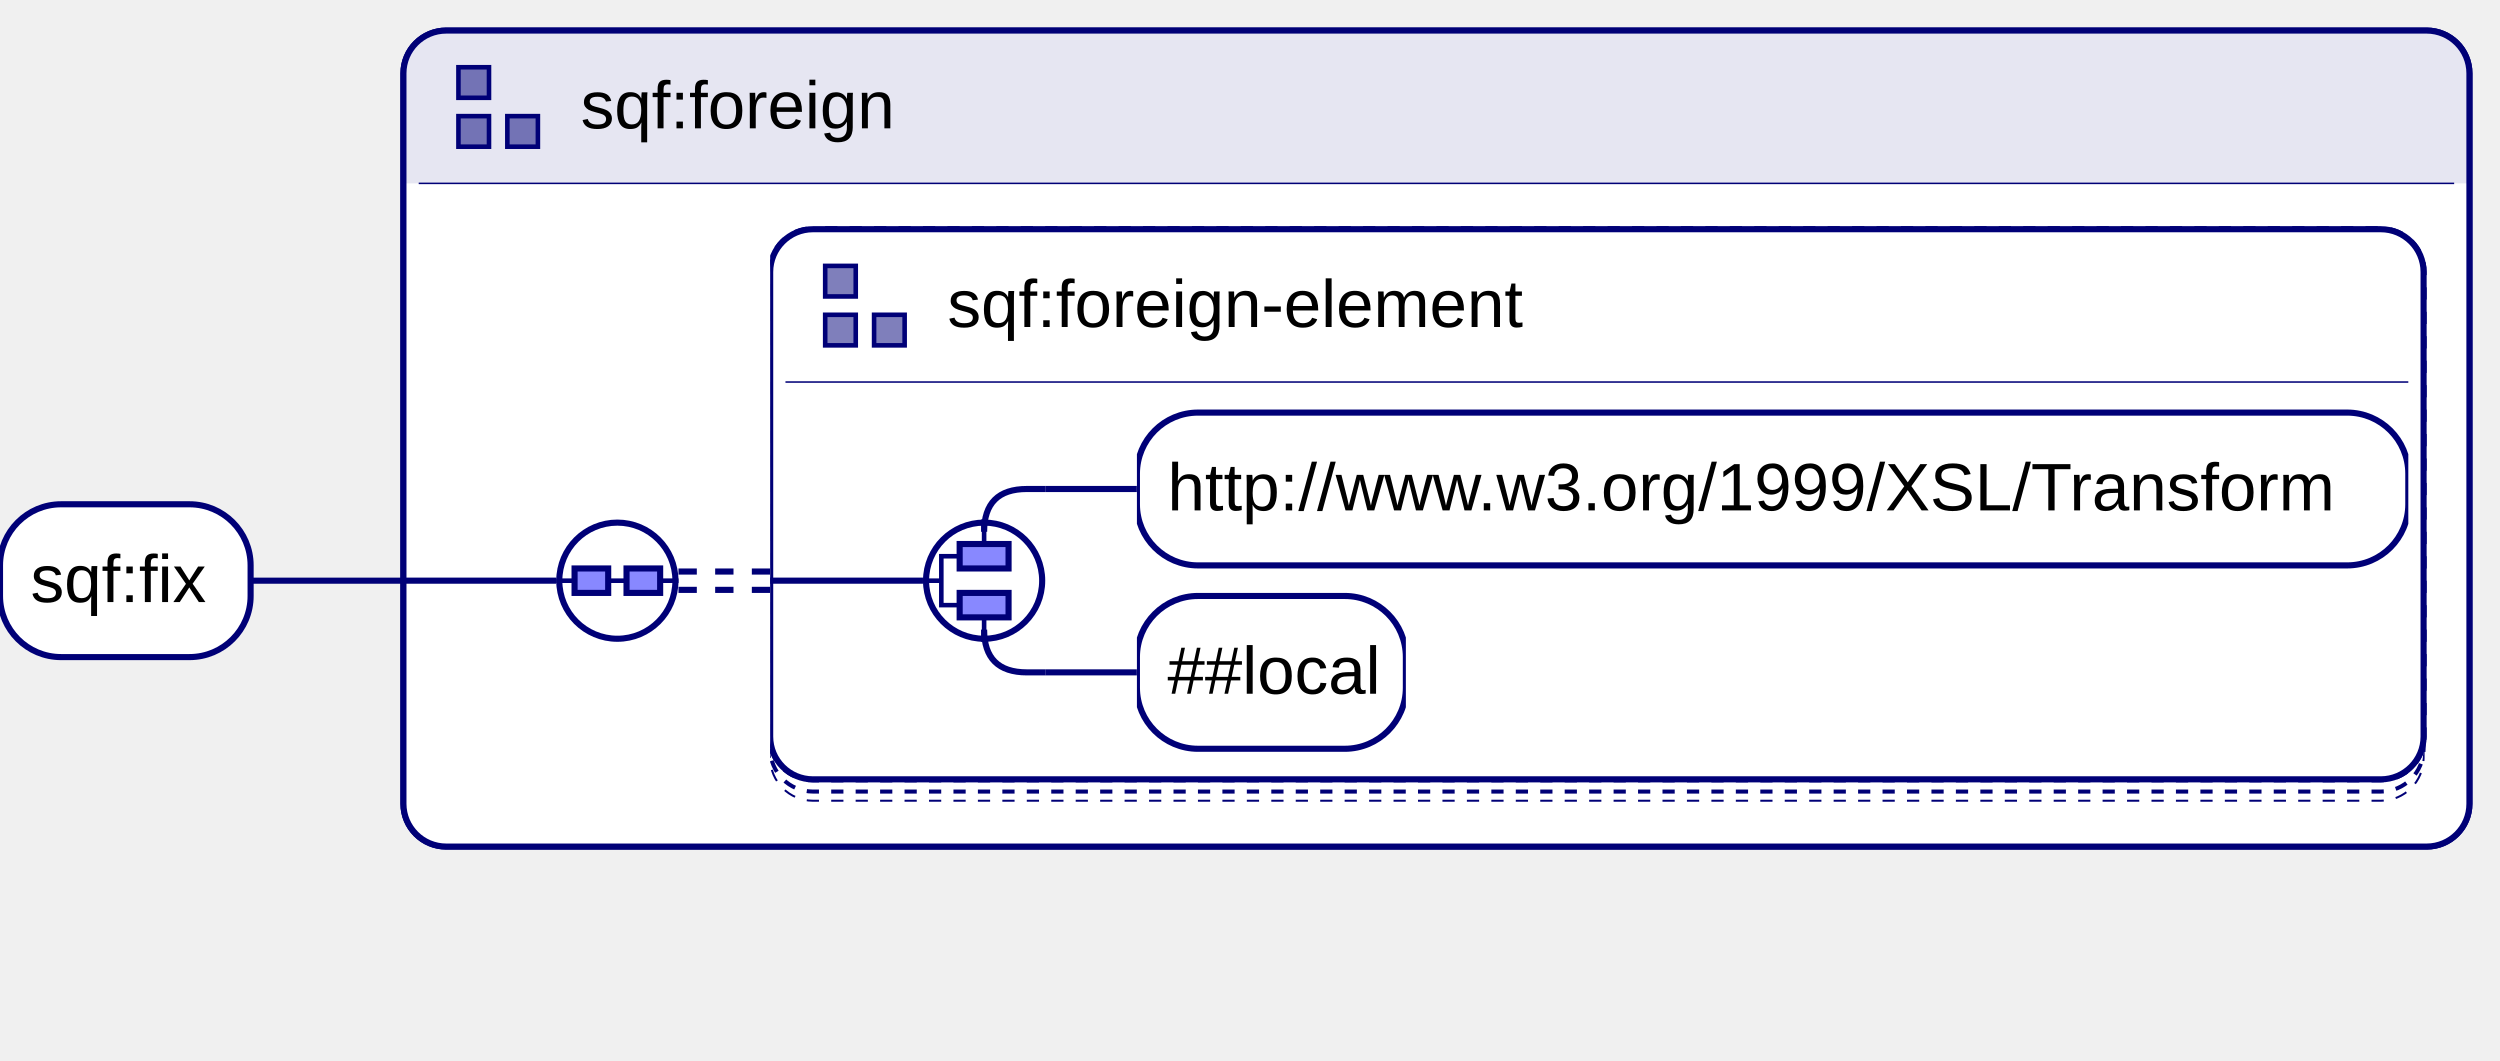
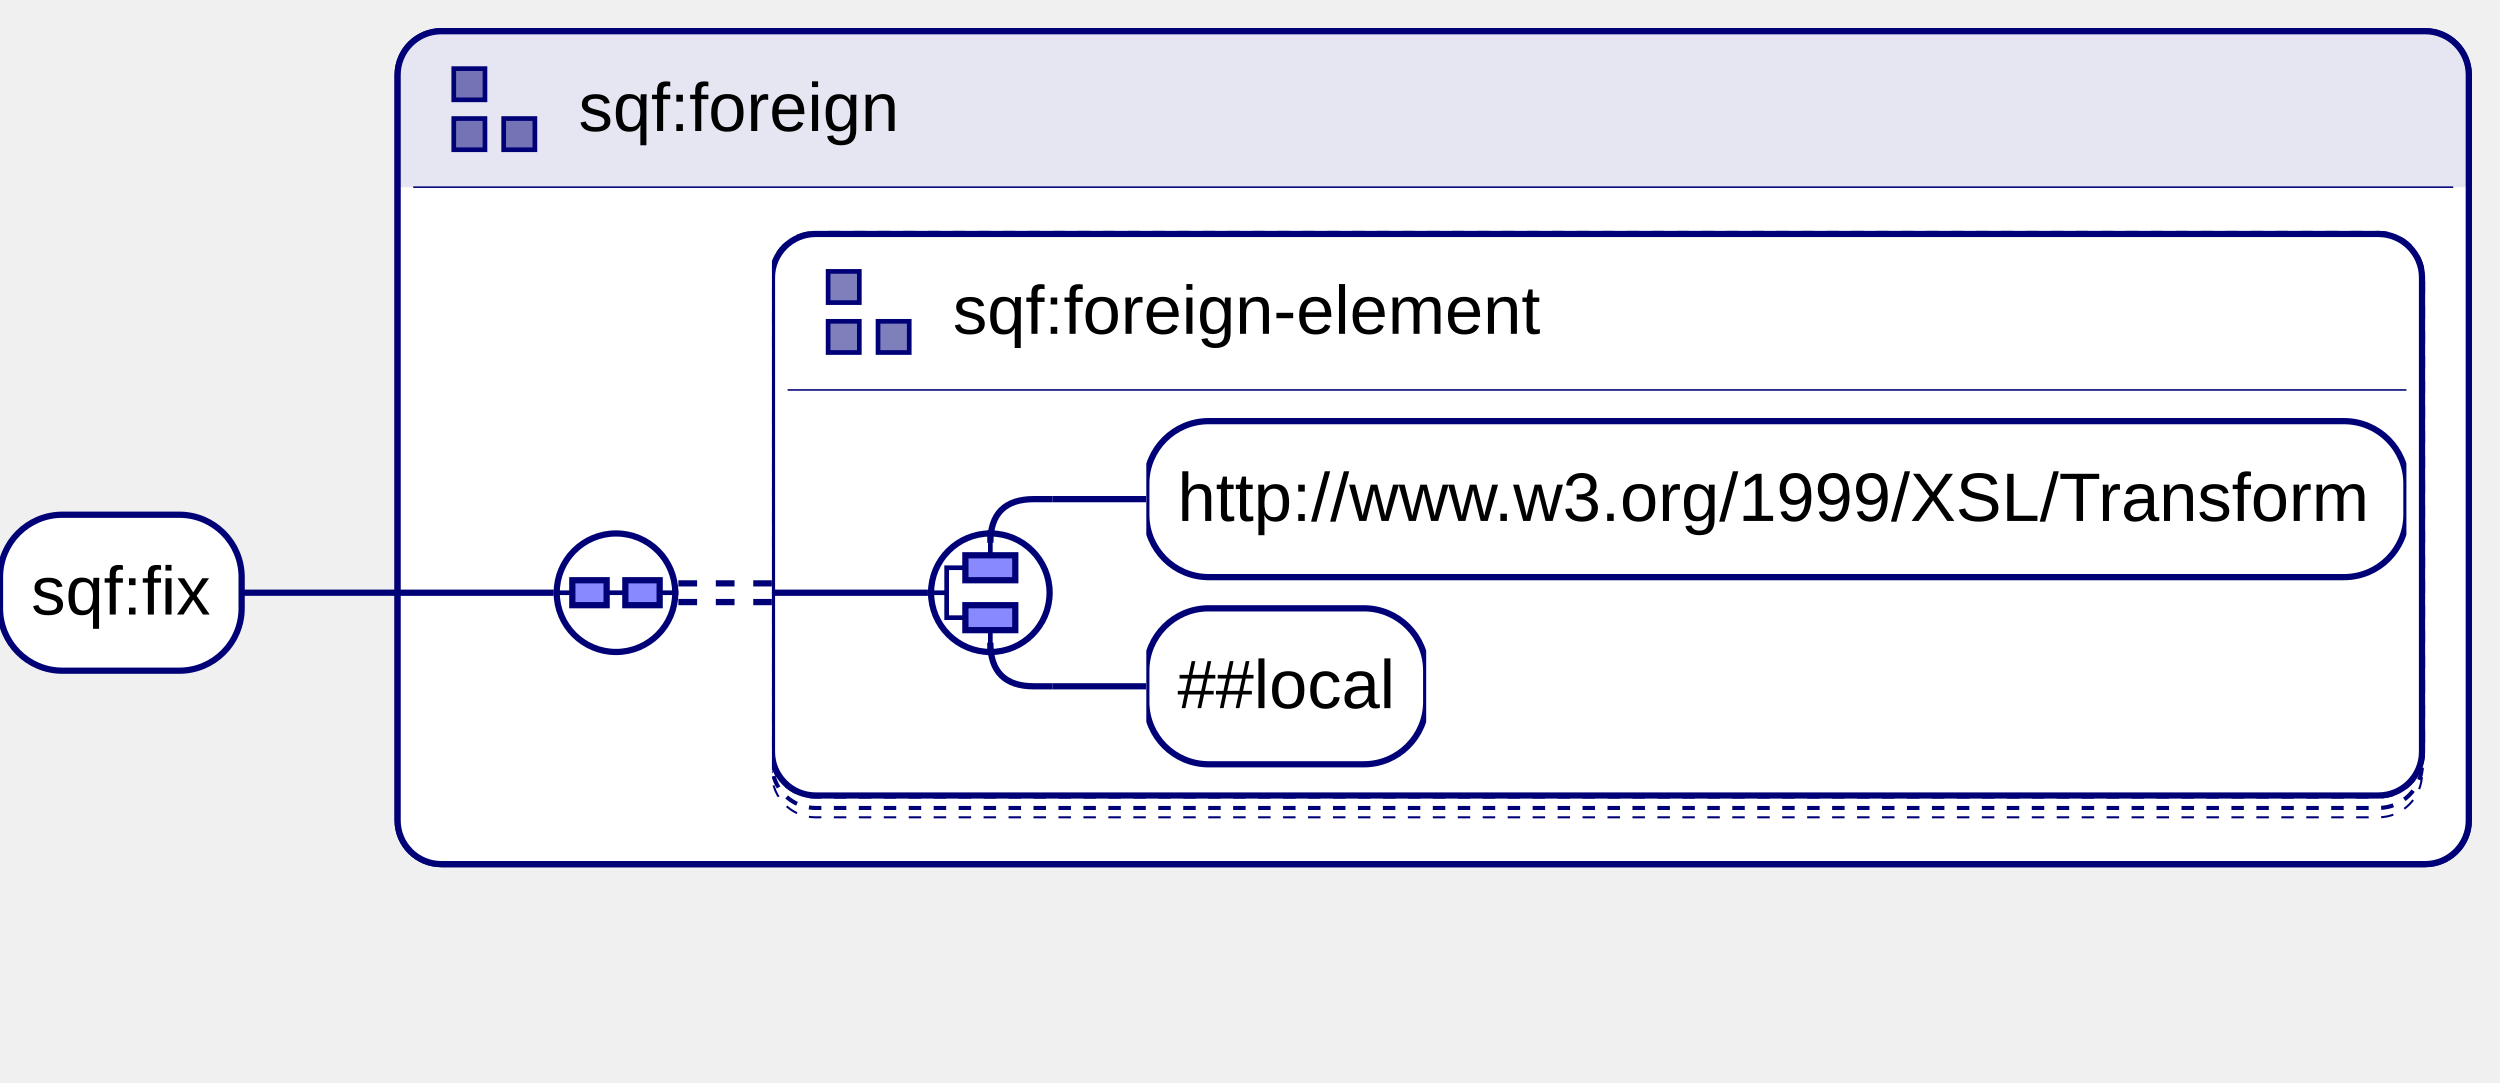
- <svg xmlns="http://www.w3.org/2000/svg" xmlns:ns1="http://www.schematron-quickfix.com/validator/process" xmlns:xlink="http://www.w3.org/1999/xlink" width="409" height="173.5" class="element_group" ns1:width="409" ns1:height="173.5">
-   <g transform="translate(66, 5)" id="modeld10e1253_group_d10e1253" ns1:width="402.5" ns1:height="136">
-     <rect width="338" height="133.5" rx="7" ry="7" fill="white" stroke="#007" stroke-width="1" />
-     <rect width="338" height="133.5" rx="7" ry="7" fill="white" stroke="#007" stroke-width="1" />
-     <path fill="#007" opacity="0.1" d="M 0 25 L 0 7 Q 0 0 7 0 L 331 0 Q 338 0 338 7 L 338 25 Z" />
-     <svg width="88" height="25" ns1:width="88" ns1:height="25">
+ <svg xmlns="http://www.w3.org/2000/svg" xmlns:ns1="http://www.schematron-quickfix.com/validator/process" xmlns:xlink="http://www.w3.org/1999/xlink" width="400.698" height="173.5" class="element_group" ns1:width="400.6982421875" ns1:height="173.5">
+   <g transform="translate(63.72998, 5)" id="modeld12e1264_group_d12e1264" ns1:width="394.1982421875" ns1:height="136">
+     <rect width="331.968" height="133.5" rx="7" ry="7" fill="white" stroke="#007" stroke-width="1" />
+     <rect width="331.968" height="133.5" rx="7" ry="7" fill="white" stroke="#007" stroke-width="1" />
+     <path fill="#007" opacity="0.1" d="M 0 25 L 0 7 Q 0 0 7 0 L 324.968 0 Q 331.968 0 331.968 7 L 331.968 25 Z" />
+     <svg width="86.364" height="25" ns1:width="86.36376953125" ns1:height="25">
      <g transform="translate(3,3)" ns1:width="3" ns1:height="3">
        <rect width="5" height="5" x="6" y="3" fill="#007" opacity="0.5" />
        <rect width="5" height="5" x="6" y="11" fill="#007" opacity="0.5" />
        <rect width="5" height="5" x="14" y="11" fill="#007" opacity="0.5" />
        <rect width="5" height="5" x="6" y="3" fill="none" stroke="#007" stroke-width="0.75" opacity="1" />
        <rect width="5" height="5" x="6" y="11" fill="none" stroke="#007" stroke-width="0.75" opacity="1" />
        <rect width="5" height="5" x="14" y="11" fill="none" stroke="#007" stroke-width="0.75" opacity="1" />
        <text x="26" y="13" fill="black" font-family="arial, helvetica, sans-serif" font-size="11">sqf:foreign</text>
      </g>
    </svg>
-     <path d="M 2.5 25 L 335.5 25" fill="none" stroke="#007" stroke-width="0.25" />
-     <g transform="translate(336.5, 0)" ns1:width="336.5" ns1:height="0" />
-     <g transform="translate(0, 27.5)" ns1:width="335.5" ns1:height="131">
-       <svg width="335.5" height="103.5" class="objectPaths" ns1:width="335.5" ns1:height="103.5">
+     <path d="M 2.5 25 L 329.468 25" fill="none" stroke="#007" stroke-width="0.25" />
+     <g transform="translate(330.4683, 0)" ns1:width="330.46826171875" ns1:height="0" />
+     <g transform="translate(0, 27.5)" ns1:width="329.46826171875" ns1:height="131">
+       <svg width="329.468" height="103.5" class="objectPaths" ns1:width="329.46826171875" ns1:height="103.5">
        <path stroke="#007" stroke-width="1" fill="none" d="M 0 62.5 L 25 62.5" />
-         <g transform="translate(25,                                         0)" ns1:width="335.5" ns1:height="103.5">
-           <svg width="310.5" height="103.5" class="sequence" ns1:width="310.5" ns1:height="103.5">
+         <g transform="translate(25,                                         0)" ns1:width="329.46826171875" ns1:height="103.5">
+           <svg width="304.468" height="103.5" class="sequence" ns1:width="304.46826171875" ns1:height="103.5">
            <g transform="translate(0,52.5)" ns1:width="20" ns1:height="72.5">
              <svg width="20" height="20" ns1:width="20" ns1:height="20">
                <g>
                  <circle r="9.5" stroke="#007" stroke-width="1" cx="10" cy="10" fill="white" />
                  <g>
                    <path d="M 0 10                          L 3 10                         M 8.5 10                         L 11.5 10                         M 17 10                         L 20 10" stroke="#007" fill="none" stroke-width="0.75" />
                    <g transform="translate(3, 8)" ns1:width="3" ns1:height="8">
                      <rect width="5.5" height="4" fill="#88f" stroke-width="1" stroke="#007" />
                    </g>
                    <g transform="translate(11.5, 8)" ns1:width="11.5" ns1:height="8">
                      <rect width="5.5" height="4" fill="#88f" stroke-width="1" stroke="#007" />
                    </g>
                  </g>
                </g>
              </svg>
            </g>
-             <g transform="translate(20,0)" ns1:width="310.5" ns1:height="103.5">
-               <svg width="290.5" height="103.5" class="objectPaths" ns1:width="290.5" ns1:height="103.5">
+             <g transform="translate(20,0)" ns1:width="304.46826171875" ns1:height="103.5">
+               <svg width="284.468" height="103.5" class="objectPaths" ns1:width="284.46826171875" ns1:height="103.5">
                <path stroke="#007" stroke-width="1" fill="none" d="M 0 61 L 15 61" stroke-dasharray="3,3" />
                <path stroke="#007" stroke-width="1" fill="none" d="M 0 64 L 15 64" stroke-dasharray="3,3" />
-                 <g transform="translate(15,                                         0)" ns1:width="290.5" ns1:height="103.5">
-                   <svg width="275.5" height="103.5" class="element_group" ns1:width="275.5" ns1:height="103.5">
-                     <g transform="translate(0, 5)" id="modeld10e1253_group_d10e1257" ns1:width="269" ns1:height="92.5">
-                       <rect width="270.5" height="90" rx="7" ry="7" fill="white" stroke="#007" stroke-width="0.33" stroke-dashoffset="2" stroke-dasharray="2" y="3.5" />
-                       <rect width="270.5" height="90" rx="7" ry="7" fill="white" stroke="#007" stroke-width="0.66" stroke-dashoffset="2" stroke-dasharray="2" y="2" />
-                       <rect width="270.5" height="90" rx="7" ry="7" fill="white" stroke="#007" stroke-width="1" stroke-dashoffset="2" stroke-dasharray="2" />
-                       <rect width="270.5" height="90" rx="7" ry="7" fill="white" stroke="#007" stroke-width="1" />
+                 <g transform="translate(15,                                         0)" ns1:width="284.46826171875" ns1:height="103.5">
+                   <svg width="269.468" height="103.5" class="element_group" ns1:width="269.46826171875" ns1:height="103.5">
+                     <g transform="translate(0, 5)" id="modeld12e1264_group_d12e1268" ns1:width="262.96826171875" ns1:height="92.5">
+                       <rect width="264.468" height="90" rx="7" ry="7" fill="white" stroke="#007" stroke-width="0.33" stroke-dashoffset="2" stroke-dasharray="2" y="3.5" />
+                       <rect width="264.468" height="90" rx="7" ry="7" fill="white" stroke="#007" stroke-width="0.66" stroke-dashoffset="2" stroke-dasharray="2" y="2" />
+                       <rect width="264.468" height="90" rx="7" ry="7" fill="white" stroke="#007" stroke-width="1" stroke-dashoffset="2" stroke-dasharray="2" />
+                       <rect width="264.468" height="90" rx="7" ry="7" fill="white" stroke="#007" stroke-width="1" />
                      <a xlink:href="#sqf_foreign-element" target="_top">
-                         <svg width="129" height="25" ns1:width="129" ns1:height="25">
+                         <svg width="129.161" height="25" ns1:width="129.16064453125" ns1:height="25">
                          <g transform="translate(3,3)" ns1:width="3" ns1:height="3">
                            <rect width="5" height="5" x="6" y="3" fill="#007" opacity="0.5" />
                            <rect width="5" height="5" x="6" y="11" fill="#007" opacity="0.5" />
                            <rect width="5" height="5" x="14" y="11" fill="#007" opacity="0.5" />
                            <rect width="5" height="5" x="6" y="3" fill="none" stroke="#007" stroke-width="0.75" opacity="1" />
                            <rect width="5" height="5" x="6" y="11" fill="none" stroke="#007" stroke-width="0.75" opacity="1" />
                            <rect width="5" height="5" x="14" y="11" fill="none" stroke="#007" stroke-width="0.75" opacity="1" />
                            <text x="26" y="13" fill="black" font-family="arial, helvetica, sans-serif" font-size="11">sqf:foreign-element</text>
                          </g>
                        </svg>
-                         <path d="M 2.5 25 L 268 25" fill="none" stroke="#007" stroke-width="0.25" />
+                         <path d="M 2.5 25 L 261.968 25" fill="none" stroke="#007" stroke-width="0.25" />
                      </a>
-                       <g transform="translate(269, 0)" ns1:width="269" ns1:height="0" />
-                       <g transform="translate(0, 27.5)" ns1:width="268" ns1:height="87.5">
-                         <svg width="268" height="60" class="objectPaths" ns1:width="268" ns1:height="60">
+                       <g transform="translate(262.9683, 0)" ns1:width="262.96826171875" ns1:height="0" />
+                       <g transform="translate(0, 27.5)" ns1:width="261.96826171875" ns1:height="87.5">
+                         <svg width="261.968" height="60" class="objectPaths" ns1:width="261.96826171875" ns1:height="60">
                          <path stroke="#007" stroke-width="1" fill="none" d="M 0 30 L 25 30" />
-                           <g transform="translate(25,                                         0)" ns1:width="268" ns1:height="60">
-                             <svg width="243" height="60" class="choice" ns1:width="243" ns1:height="60">
+                           <g transform="translate(25,                                         0)" ns1:width="261.96826171875" ns1:height="60">
+                             <svg width="236.968" height="60" class="choice" ns1:width="236.96826171875" ns1:height="60">
                              <g transform="translate(0,20)" ns1:width="20" ns1:height="40">
                                <svg width="20" height="20" ns1:width="20" ns1:height="20">
                                  <g>
                                    <circle r="9.5" stroke="#007" stroke-width="1" cx="10" cy="10" fill="white" />
                                    <g>
                                      <path d="M 0 10                          L 3 10                          L 3 6                          L 6 6                         M 3 10                         L 3 14                         L 6 14" stroke="#007" fill="none" stroke-width="0.75" />
                                      <g transform="translate(6, 4)" ns1:width="6" ns1:height="4">
                                        <rect width="8" height="4" fill="#88f" stroke-width="1" stroke="#007" />
                                      </g>
                                      <g transform="translate(6, 12)" ns1:width="6" ns1:height="12">
                                        <rect width="8" height="4" fill="#88f" stroke-width="1" stroke="#007" />
                                      </g>
                                      <path d="M 10 0                                  L 10 4" stroke="#007" fill="none" stroke-width="0.75" />
                                      <path d="M 10 16                                  L 10 20" stroke="#007" fill="none" stroke-width="0.75" />
                                    </g>
                                  </g>
                                </svg>
                              </g>
-                               <g transform="translate(20,30)" ns1:width="79" ns1:height="60">
-                                 <svg width="59" height="30" class="objectPaths" ns1:width="59" ns1:height="30">
+                               <g transform="translate(20,30)" ns1:width="79.8583984375" ns1:height="60">
+                                 <svg width="59.858" height="30" class="objectPaths" ns1:width="59.8583984375" ns1:height="30">
                                  <path stroke="#007" stroke-width="1" fill="none" d="M 0 15 L 15 15" />
-                                   <g transform="translate(15,                                         0)" ns1:width="59" ns1:height="30">
-                                     <svg width="44" height="30" class="element_ref" ns1:width="44" ns1:height="30">
+                                   <g transform="translate(15,                                         0)" ns1:width="59.8583984375" ns1:height="30">
+                                     <svg width="44.858" height="30" class="element_ref" ns1:width="44.8583984375" ns1:height="30">
                                      <g alignment-baseline="baseline" class="svg-element-ref" transform="translate(0, 2.5)" ns1:width="0" ns1:height="2.5">
-                                         <g id="modeld10e1253_elementRef_d10e1267">
-                                           <rect height="25" width="44" rx="10" ry="10" stroke="#007" stoke-width="1" fill="white" />
+                                         <g id="modeld12e1264_elementRef_d12e1278">
+                                           <rect height="25" width="44.858" rx="10" ry="10" stroke="#007" stoke-width="1" fill="white" />
                                          <text x="5" y="16" fill="black" font-family="arial, helvetica, sans-serif" font-size="11">##local</text>
                                        </g>
                                      </g>
-                                       <g transform="translate(44, 0)" ns1:width="44" ns1:height="0" />
+                                       <g transform="translate(44.8584, 0)" ns1:width="44.8583984375" ns1:height="0" />
                                    </svg>
                                  </g>
                                </svg>
                              </g>
-                               <g transform="translate(20,0)" ns1:width="243" ns1:height="30">
-                                 <svg width="223" height="30" class="objectPaths" ns1:width="223" ns1:height="30">
+                               <g transform="translate(20,0)" ns1:width="236.96826171875" ns1:height="30">
+                                 <svg width="216.968" height="30" class="objectPaths" ns1:width="216.96826171875" ns1:height="30">
                                  <path stroke="#007" stroke-width="1" fill="none" d="M 0 15 L 15 15" />
-                                   <g transform="translate(15,                                         0)" ns1:width="223" ns1:height="30">
-                                     <svg width="208" height="30" class="element_ref" ns1:width="208" ns1:height="30">
+                                   <g transform="translate(15,                                         0)" ns1:width="216.96826171875" ns1:height="30">
+                                     <svg width="201.968" height="30" class="element_ref" ns1:width="201.96826171875" ns1:height="30">
                                      <g alignment-baseline="baseline" class="svg-element-ref" transform="translate(0, 2.5)" ns1:width="0" ns1:height="2.5">
-                                         <g id="modeld10e1253_elementRef_d10e1265">
-                                           <rect height="25" width="208" rx="10" ry="10" stroke="#007" stoke-width="1" fill="white" />
+                                         <g id="modeld12e1264_elementRef_d12e1276">
+                                           <rect height="25" width="201.968" rx="10" ry="10" stroke="#007" stoke-width="1" fill="white" />
                                          <text x="5" y="16" fill="black" font-family="arial, helvetica, sans-serif" font-size="11">http://www.w3.org/1999/XSL/Transform</text>
                                        </g>
                                      </g>
-                                       <g transform="translate(208, 0)" ns1:width="208" ns1:height="0" />
+                                       <g transform="translate(201.9683, 0)" ns1:width="201.96826171875" ns1:height="0" />
                                    </svg>
                                  </g>
                                </svg>
                              </g>
                              <path fill="none" stroke-width="1" stroke="#007" d="M 10 20 L 10 22 Q 10 15 17 15 L 20 15" />
                              <path fill="none" stroke-width="1" stroke="#007" d="M 10 40 L 10 38 Q 10 45 17 45 L 20 45" />
                            </svg>
                          </g>
                        </svg>
                      </g>
                    </g>
                    <g transform="translate(0, 62.5)" ns1:width="0" ns1:height="62.5" />
                  </svg>
                </g>
              </svg>
            </g>
          </svg>
        </g>
      </svg>
    </g>
  </g>
-   <g transform="translate(0, 80)" ns1:width="373" ns1:height="173.5">
-     <svg width="373" height="93.5" class="objectPaths" ns1:width="373" ns1:height="93.5">
-       <path stroke="#007" stroke-width="1" fill="none" d="M 66 15 L 41 15" />
-       <g transform="translate(0,                                         0)" ns1:width="373" ns1:height="93.5">
-         <svg width="373" height="93.5" ns1:width="373" ns1:height="93.5">
-           <g alignment-baseline="baseline" id="modeld10e1253_d10e303_parentOf_" transform="translate( 0, 2.5)" ns1:width="0" ns1:height="2.5">
+   <g transform="translate(0, 80)" ns1:width="370.72998046875" ns1:height="173.5">
+     <svg width="370.73" height="93.5" class="objectPaths" ns1:width="370.72998046875" ns1:height="93.5">
+       <path stroke="#007" stroke-width="1" fill="none" d="M 63.73 15 L 38.73 15" />
+       <g transform="translate(0,                                         0)" ns1:width="370.72998046875" ns1:height="93.5">
+         <svg width="370.73" height="93.5" ns1:width="370.72998046875" ns1:height="93.5">
+           <g alignment-baseline="baseline" id="modeld12e1264_d12e324_parentOf_" transform="translate( 0, 2.5)" ns1:width="0" ns1:height="2.5">
            <a xlink:href="#sqf_fix" target="_top">
              <g>
-                 <rect width="41" height="25" rx="10" ry="10" stroke="#007" stoke-width="1" fill="white" />
+                 <rect width="38.73" height="25" rx="10" ry="10" stroke="#007" stoke-width="1" fill="white" />
              </g>
              <text x="5" y="16" fill="black" font-family="arial, helvetica, sans-serif" font-size="11">sqf:fix</text>
            </a>
          </g>
-           <g transform="translate(41, 2.5)" ns1:width="373" ns1:height="93.5">
+           <g transform="translate(38.72998, 2.5)" ns1:width="370.72998046875" ns1:height="93.5">
            <svg width="332" height="91" class="annotation" ns1:width="332" ns1:height="91">
              <g visibility="hidden" style="z-index:1000">
-                 <set attributeName="visibility" to="visible" begin="modeld10e1253_d10e303_parentOf_.mouseover" end="modeld10e1253_d10e303_parentOf_.mouseout" />
+                 <set attributeName="visibility" to="visible" begin="modeld12e1264_d12e324_parentOf_.mouseover" end="modeld12e1264_d12e324_parentOf_.mouseout" />
                <g transform="translate(1,1)" ns1:width="321" ns1:height="80">
                  <path d="M 17.5 0 Q 10 0 10 7.5 L 10 7.5 L 0 12.5 L 10 17.5 L 10 76.5 Q 10 84 17.5 84 L 322.5 84 Q 330 84 330 76.5 L 330 7.5 Q 330 0 322.5 0 Z" fill="white" opacity="1" stroke="#007" stroke-width="1" />
                  <path d="M 17.5 0 Q 10 0 10 7.5 L 10 7.5 L 0 12.5 L 10 17.5 L 10 76.5 Q 10 84 17.5 84 L 322.5 84 Q 330 84 330 76.5 L 330 7.5 Q 330 0 322.5 0 Z" fill="#007" opacity="0.1" stroke="#007" stroke-width="1" />
                  <path d="M 17.5 0 Q 10 0 10 7.5 L 10 7.5 L 0 12.5 L 10 17.5 L 10 76.5 Q 10 84 17.5 84 L 322.5 84 Q 330 84 330 76.5 L 330 7.5 Q 330 0 322.5 0 Z" fill="none" opacity="1" stroke="#007" stroke-width="1" />
                  <g transform="translate(20,5)" ns1:width="320" ns1:height="23">
                    <svg width="300" height="18" class="text_box" ns1:width="300" ns1:height="18">
                      <text fill="black" font-family="arial, helvetica, sans-serif" font-size="11" font-weight="bold">
                        <tspan y="16" x="0">Documentation</tspan>
                      </text>
                    </svg>
                  </g>
                  <g transform="translate(20,23)" ns1:width="320" ns1:height="79">
                    <svg width="300" height="56" class="text_box" ns1:width="300" ns1:height="56">
                      <text fill="black" font-family="arial, helvetica, sans-serif" font-size="11">
                        <tspan y="16" x="0">Defines </tspan>
                        <tspan y="16">a </tspan>
                        <tspan y="16">Schematron </tspan>
                        <tspan y="16">QuickFix </tspan>
                        <tspan y="16">with </tspan>
                        <tspan y="16">its </tspan>
                        <tspan y="16">content. </tspan>
                        <tspan y="16">All </tspan>
                        <tspan y="32" x="0">commands </tspan>
                        <tspan y="32">will </tspan>
                        <tspan y="32">be </tspan>
                        <tspan y="32">processed </tspan>
                        <tspan y="32">if </tspan>
                        <tspan y="32">the </tspan>
                        <tspan y="32">QuickFix </tspan>
                        <tspan y="32">is </tspan>
                        <tspan y="32">activated </tspan>
                        <tspan y="32">by </tspan>
                        <tspan y="48" x="0">the </tspan>
                        <tspan y="48">user.</tspan>
                      </text>
                    </svg>
                  </g>
                </g>
              </g>
            </svg>
          </g>
        </svg>
      </g>
    </svg>
  </g>
</svg>
